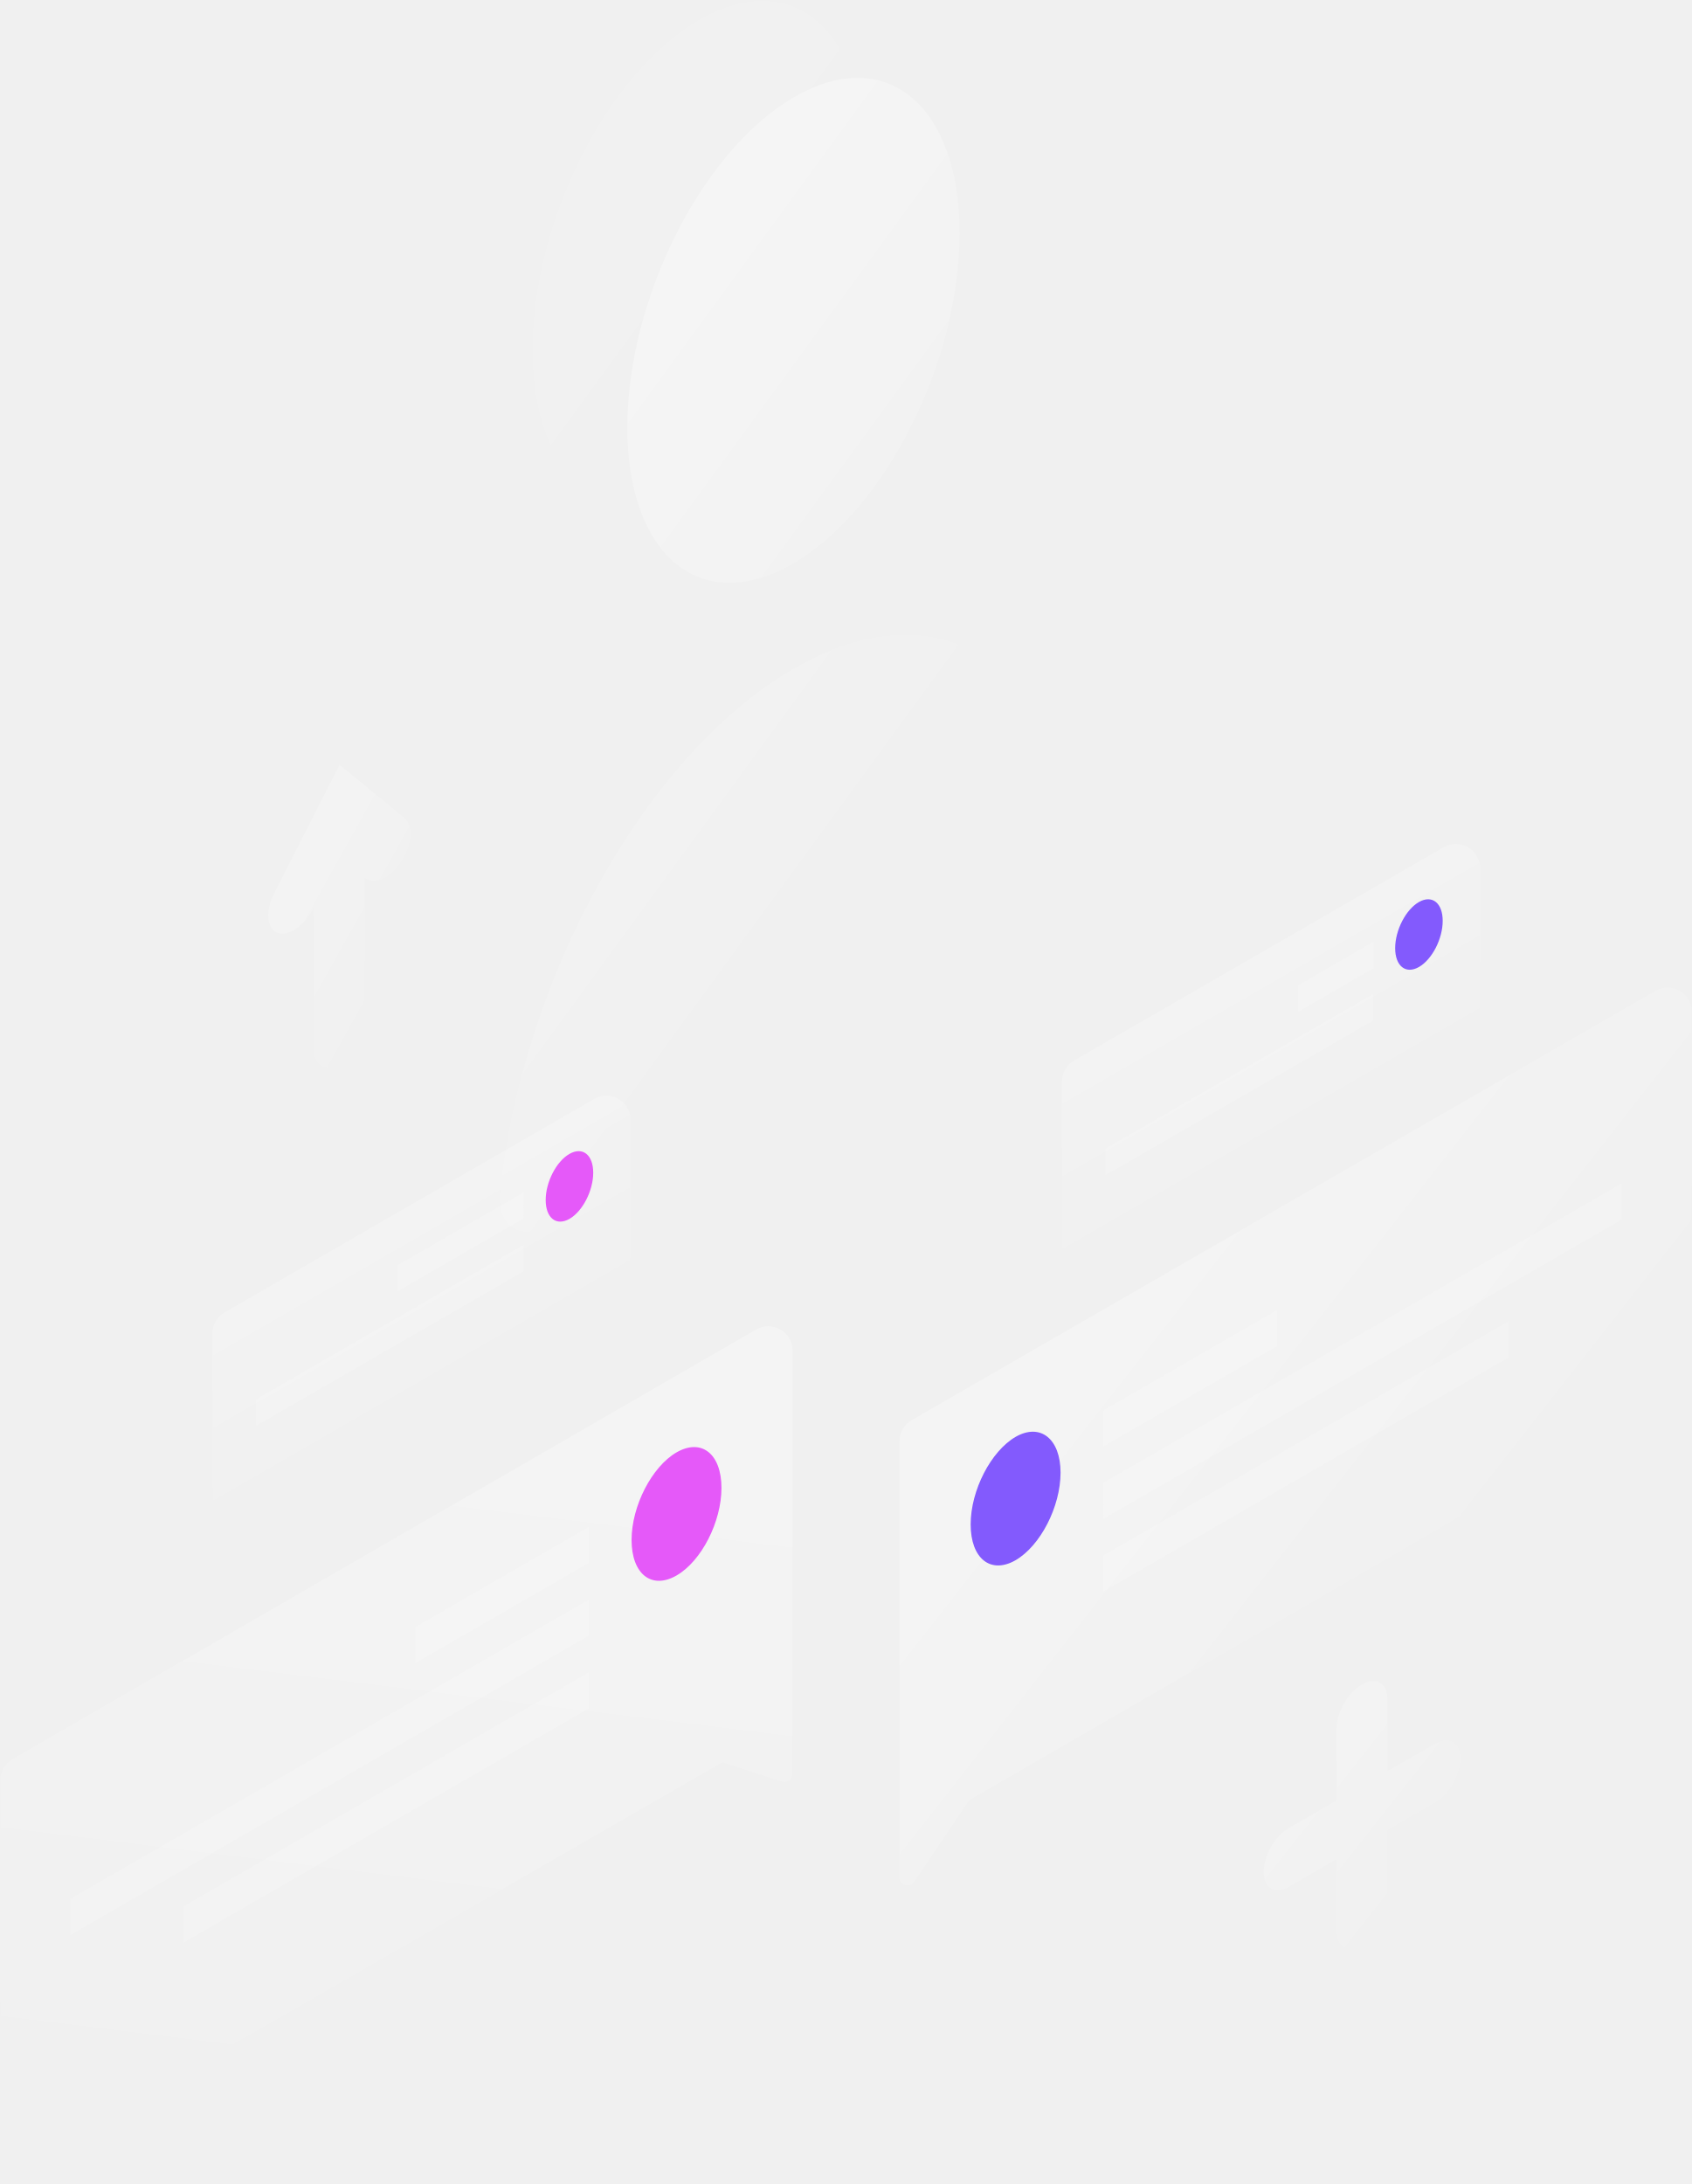
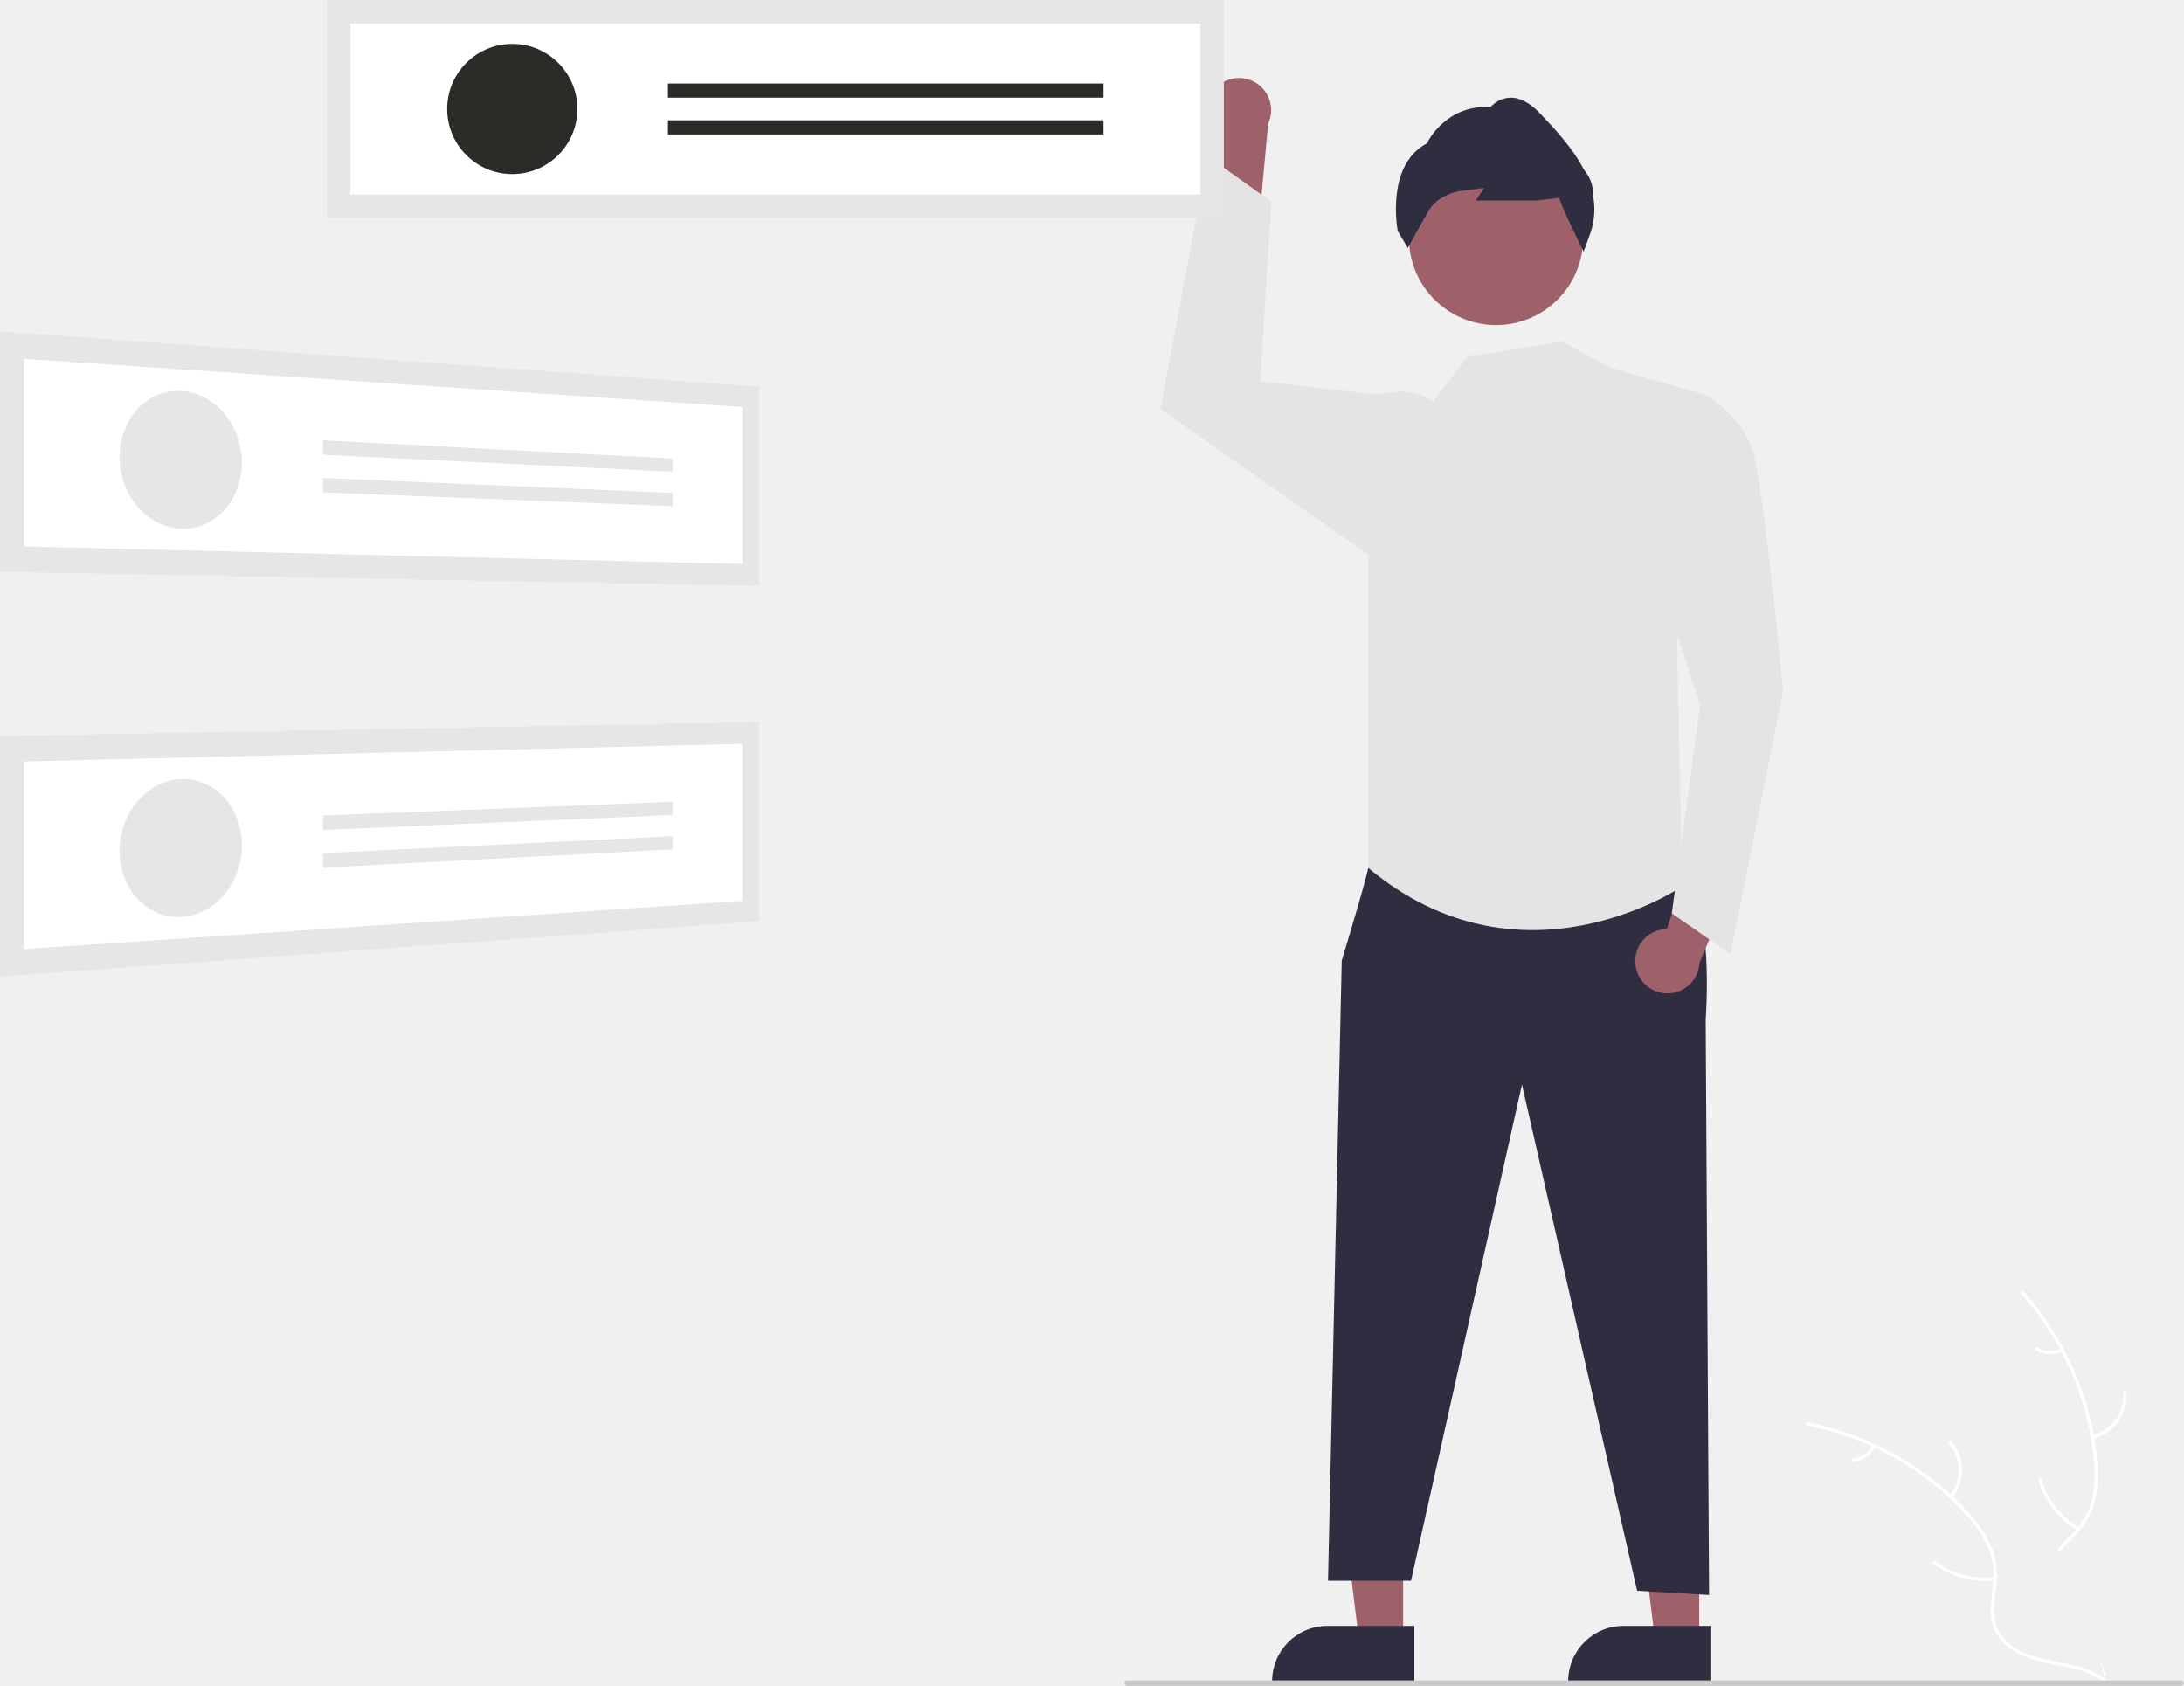
- <svg xmlns="http://www.w3.org/2000/svg" width="313" height="404" viewBox="0 0 313 404" fill="none">
-   <path opacity="0.5" d="M146.574 123.837C173.957 107.856 196.594 122.792 200.599 157.279C201.295 163.244 196.768 171.126 191.239 174.348L101.91 226.514C96.381 229.736 91.854 227.124 92.55 220.331C96.555 181.272 119.236 139.818 146.574 123.837Z" fill="url(#paint0_linear)" />
-   <path opacity="0.5" d="M116.058 79.073C116.058 102.892 129.814 114.126 146.792 104.198C163.77 94.27 177.526 66.968 177.526 43.149C177.526 19.331 163.77 8.096 146.792 18.024C129.814 27.953 116.058 55.255 116.058 79.073Z" fill="url(#paint1_linear)" />
-   <path opacity="0.07" d="M128.987 109.554C156.369 93.574 179.006 108.509 183.011 142.996C183.708 148.962 179.181 156.843 173.652 160.066L84.323 212.232C78.794 215.454 74.267 212.841 74.963 206.048C78.968 166.989 101.605 125.535 128.987 109.554Z" fill="url(#paint2_linear)" />
-   <path opacity="0.07" d="M98.471 64.791C98.471 88.61 112.227 99.844 129.205 89.916C146.183 79.988 159.939 52.686 159.939 28.867C159.939 5.048 146.183 -6.186 129.205 3.742C112.227 13.67 98.471 40.972 98.471 64.791Z" fill="url(#paint3_linear)" />
-   <path opacity="0.2" d="M39.31 246.651C39.31 245.049 40.164 243.569 41.551 242.768L109.941 203.271C112.93 201.544 116.668 203.702 116.668 207.154V239.708L39.31 284.384V246.651Z" fill="url(#paint4_linear)" />
-   <path d="M100.952 221.985C100.952 225.295 102.911 226.862 105.349 225.469C107.787 224.076 109.746 220.244 109.746 216.934C109.746 213.625 107.787 212.057 105.349 213.451C102.911 214.844 100.952 218.676 100.952 221.985Z" fill="#E559F9" />
-   <path opacity="0.15" d="M96.86 220.548L73.614 234.004V238.837L96.904 225.382L96.86 220.548Z" fill="#FEFEFE" />
-   <path opacity="0.15" d="M96.86 230.259L47.32 258.867V263.788L96.86 235.179V230.259Z" fill="#FEFEFE" />
-   <path opacity="0.2" d="M196.463 200.06C196.463 198.457 197.318 196.977 198.706 196.176L267.095 156.717C270.085 154.993 273.821 157.15 273.821 160.601V193.159L196.463 237.835V200.06Z" fill="url(#paint5_linear)" />
-   <path d="M258.105 175.393C258.105 178.703 260.064 180.27 262.502 178.877C264.94 177.483 266.899 173.651 266.899 170.342C266.899 167.033 264.94 165.465 262.502 166.859C260.064 168.252 258.105 172.084 258.105 175.393Z" fill="#835AFD" />
-   <path opacity="0.15" d="M254.144 174.174L240.126 182.273V187.194L254.144 179.094V174.174Z" fill="#FEFEFE" />
-   <path opacity="0.15" d="M254.013 183.884L204.473 212.493V217.413L254.013 188.805V183.884Z" fill="#FEFEFE" />
-   <path opacity="0.3" d="M146.614 249.832C146.616 246.378 142.878 244.219 139.887 245.946L2.284 325.416C0.897 326.216 0.043 327.695 0.042 329.296L-7.43479e-05 403.129L133.645 325.969L144.617 329.553C145.583 329.869 146.575 329.149 146.575 328.133L146.614 249.832Z" fill="url(#paint6_linear)" />
-   <path d="M116.842 284.863C116.842 291.177 120.542 294.095 125.156 291.438C129.771 288.782 133.471 281.51 133.471 275.24C133.471 268.926 129.771 266.009 125.156 268.665C120.586 271.321 116.842 278.593 116.842 284.863Z" fill="#E559F9" />
-   <path opacity="0.15" d="M108.919 282.425L76.792 300.975V307.68L108.919 289.131V282.425Z" fill="#FEFEFE" />
-   <path opacity="0.15" d="M108.919 295.88L12.973 351.268V357.974L108.919 302.586V295.88Z" fill="#FEFEFE" />
-   <path opacity="0.15" d="M108.919 309.335L33.912 352.662V359.367L108.919 316.041V309.335Z" fill="#FEFEFE" />
-   <path opacity="0.3" d="M166.424 266.593C166.425 264.992 167.28 263.512 168.667 262.712L306.27 183.284C309.26 181.558 312.997 183.717 312.996 187.17L312.956 255.819L179.311 332.979L169.118 348.084C168.293 349.307 166.384 348.722 166.384 347.248L166.424 266.593Z" fill="url(#paint7_linear)" />
-   <path d="M196.202 272.41C196.202 278.723 192.458 285.952 187.887 288.608C183.273 291.264 179.572 288.303 179.572 281.989C179.572 275.675 183.316 268.447 187.887 265.791C192.458 263.178 196.202 266.139 196.202 272.41Z" fill="#835AFD" />
-   <path opacity="0.15" d="M204.125 260.87L236.252 242.321V249.026L204.125 267.576V260.87Z" fill="#FEFEFE" />
-   <path opacity="0.15" d="M204.081 274.282L300.027 218.894V225.6L204.125 280.988L204.081 274.282Z" fill="#FEFEFE" />
-   <path opacity="0.15" d="M204.081 287.737L279.088 244.411V251.116L204.081 294.443V287.737Z" fill="#FEFEFE" />
-   <path opacity="0.2" d="M251.967 311.599C249.355 313.08 247.266 316.738 247.266 319.786V333.067L238.472 338.118C235.86 339.598 233.771 343.256 233.771 346.26C233.771 349.265 235.86 350.484 238.472 349.004L247.266 343.909V357.19C247.266 360.195 249.355 361.414 251.967 359.933C254.579 358.453 256.669 354.795 256.669 351.791V338.51L265.462 333.459C268.074 331.978 270.164 328.32 270.164 325.316C270.164 322.311 268.074 321.092 265.462 322.572L256.669 327.624V314.343C256.712 311.295 254.579 310.075 251.967 311.599Z" fill="url(#paint8_linear)" />
-   <path opacity="0.2" d="M62.818 141.472L50.716 165.247C49.061 168.513 49.322 171.779 51.325 172.563C53.328 173.347 56.288 171.3 57.942 168.034L58.073 167.729V194.117C58.073 197.122 60.162 198.341 62.774 196.86C65.386 195.336 67.476 191.722 67.476 188.718V162.33L67.606 162.461C69.26 163.81 72.264 162.417 74.223 159.325C76.226 156.234 76.487 152.663 74.833 151.313L62.818 141.472Z" fill="url(#paint9_linear)" />
-   <defs>
-     <linearGradient id="paint0_linear" x1="33.618" y1="97.776" x2="144.84" y2="178.888" gradientUnits="userSpaceOnUse">
-       <stop stop-color="white" />
-       <stop offset="1" stop-color="white" stop-opacity="0" />
-     </linearGradient>
-     <linearGradient id="paint1_linear" x1="90.288" y1="19.891" x2="201.51" y2="101.002" gradientUnits="userSpaceOnUse">
-       <stop stop-color="white" />
-       <stop offset="1" stop-color="white" stop-opacity="0" />
-     </linearGradient>
-     <linearGradient id="paint2_linear" x1="16.023" y1="83.489" x2="127.245" y2="164.601" gradientUnits="userSpaceOnUse">
-       <stop stop-color="white" />
-       <stop offset="1" stop-color="white" stop-opacity="0" />
-     </linearGradient>
-     <linearGradient id="paint3_linear" x1="72.693" y1="5.603" x2="183.915" y2="86.714" gradientUnits="userSpaceOnUse">
-       <stop stop-color="white" />
-       <stop offset="1" stop-color="white" stop-opacity="0" />
-     </linearGradient>
-     <linearGradient id="paint4_linear" x1="69.27" y1="226.769" x2="86.727" y2="257.005" gradientUnits="userSpaceOnUse">
-       <stop stop-color="white" />
-       <stop offset="1" stop-color="white" stop-opacity="0" />
-     </linearGradient>
-     <linearGradient id="paint5_linear" x1="226.423" y1="180.183" x2="243.88" y2="210.419" gradientUnits="userSpaceOnUse">
-       <stop stop-color="white" />
-       <stop offset="1" stop-color="white" stop-opacity="0" />
-     </linearGradient>
-     <linearGradient id="paint6_linear" x1="83.661" y1="244.547" x2="64.699" y2="398.299" gradientUnits="userSpaceOnUse">
-       <stop stop-color="white" />
-       <stop offset="1" stop-color="white" stop-opacity="0" />
-     </linearGradient>
-     <linearGradient id="paint7_linear" x1="198.387" y1="233.403" x2="274.093" y2="292.664" gradientUnits="userSpaceOnUse">
-       <stop stop-color="white" />
-       <stop offset="1" stop-color="white" stop-opacity="0" />
-     </linearGradient>
-     <linearGradient id="paint8_linear" x1="242.889" y1="328.562" x2="265.686" y2="346.549" gradientUnits="userSpaceOnUse">
-       <stop stop-color="white" />
-       <stop offset="1" stop-color="white" stop-opacity="0" />
-     </linearGradient>
-     <linearGradient id="paint9_linear" x1="54.215" y1="165.456" x2="76.298" y2="177.763" gradientUnits="userSpaceOnUse">
-       <stop stop-color="white" />
-       <stop offset="1" stop-color="white" stop-opacity="0" />
-     </linearGradient>
-   </defs>
+ <svg xmlns="http://www.w3.org/2000/svg" id="be34d63a-2a95-4bd2-af54-2c2873c77044" data-name="Layer 1" width="789.382" height="609.376" viewBox="0 0 789.382 609.376">
+   <path d="M981.309,673.983c-3.318-26.678-19.851-52.964-45.294-61.646a123.863,123.863,0,0,1-.006,85.04c-3.91,10.575-9.359,21.93-5.682,32.589,2.288,6.632,7.886,11.706,14.142,14.879,6.257,3.173,13.202,4.685,20.059,6.167l1.35,1.116C976.763,727.547,984.626,700.661,981.309,673.983Z" transform="translate(-205.3091 -145.312)" fill="#f0f0f0" />
+   <path d="M935.762,612.842a105.87,105.87,0,0,1,26.319,59.583,45.591,45.591,0,0,1-.519,14.275,26.149,26.149,0,0,1-6.503,12.128c-2.931,3.221-6.303,6.175-8.4,10.052a16.011,16.011,0,0,0-.782,13.071c1.852,5.311,5.501,9.64,9.218,13.749,4.126,4.563,8.484,9.236,10.238,15.285.213.733,1.337.36,1.125-.371C963.406,740.091,953.19,734.113,948.318,724.635c-2.273-4.423-3.228-9.558-1.096-14.227,1.864-4.083,5.338-7.133,8.334-10.368a27.902,27.902,0,0,0,6.801-11.622,42.148,42.148,0,0,0,1.066-14.203,102.713,102.713,0,0,0-7.502-31.213,107.747,107.747,0,0,0-19.374-31.048c-.507-.567-1.287.325-.784.889Z" transform="translate(-205.3091 -145.312)" fill="#fff" />
+   <path d="M961.762,665.255a15.884,15.884,0,0,0,12.091-16.639c-.06-.76-1.244-.702-1.184.059A14.708,14.708,0,0,1,961.391,664.13c-.742.176-.366,1.3.371,1.125Z" transform="translate(-205.3091 -145.312)" fill="#fff" />
+   <path d="M956.76,697.392a30.615,30.615,0,0,1-13.671-17.632c-.215-.732-1.34-.36-1.125.371A31.844,31.844,0,0,0,956.227,698.45c.657.39,1.186-.671.533-1.058Z" transform="translate(-205.3091 -145.312)" fill="#fff" />
+   <path d="M950.181,632.746a8.991,8.991,0,0,1-8.52-.433c-.652-.398-1.18.663-.533,1.058a10.075,10.075,0,0,0,9.425.499.612.612,0,0,0,.377-.748.595.595,0,0,0-.748-.377Z" transform="translate(-205.3091 -145.312)" fill="#fff" />
+   <path d="M858.461,659.988c.4.26.8.52,1.2.79A118.405,118.405,0,0,1,874.801,672.598c.37.33.74.67,1.1,1.01a124.827,124.827,0,0,1,27.11,37.11,121.222,121.222,0,0,1,6.64,17.18c2.45,8.13,4.46,17.14,9.31,23.79a20.796,20.796,0,0,0,1.62,2h43.83c.1-.05.2-.09.3-.14l1.75.08c-.07-.31-.15-.63-.22-.94-.04-.18-.09-.36-.13-.54-.03-.12-.06-.24-.08-.35-.01-.04-.02-.08-.03-.11-.02-.11-.05-.21-.07-.31q-.66-2.685-1.36-5.37c0-.01,0-.01-.01-.02-3.59-13.63-8.35-27.08-15-39.38-.2-.37-.4-.75-.62-1.12a115.674,115.674,0,0,0-10.39-15.76,102.26,102.26,0,0,0-6.81-7.79,85.037,85.037,0,0,0-21.28-15.94c-15.72-8.3-33.92-11.48-50.72-6.41C859.311,659.718,858.891,659.848,858.461,659.988Z" transform="translate(-205.3091 -145.312)" fill="#f0f0f0" />
+   <path d="M858.559,660.544a105.87,105.87,0,0,1,56.888,31.728,45.592,45.592,0,0,1,8.181,11.71,26.149,26.149,0,0,1,2.109,13.599c-.401,4.336-1.314,8.725-.655,13.084a16.011,16.011,0,0,0,7.245,10.907c4.676,3.126,10.197,4.385,15.638,5.429,6.042,1.159,12.335,2.267,17.377,6.04.611.457,1.285-.517.675-.974-8.773-6.566-20.529-5.188-30.126-9.823-4.478-2.163-8.332-5.688-9.441-10.699-.97-4.382-.033-8.909.412-13.296a27.902,27.902,0,0,0-1.567-13.374,42.148,42.148,0,0,0-7.7-11.981A102.712,102.712,0,0,0,892.813,672.488a107.747,107.747,0,0,0-34.163-13.126c-.746-.148-.832,1.035-.091,1.182Z" transform="translate(-205.3091 -145.312)" fill="#fff" />
+   <path d="M910.875,686.739a15.884,15.884,0,0,0-.364-20.565c-.506-.57-1.416.189-.91.76a14.708,14.708,0,0,1,.299,19.13c-.486.587.491,1.259.974.675Z" transform="translate(-205.3091 -145.312)" fill="#fff" />
+   <path d="M926.23,715.41a30.615,30.615,0,0,1-21.531-5.847c-.613-.455-1.286.52-.675.974a31.844,31.844,0,0,0,22.418,6.039c.759-.084.543-1.25-.212-1.166Z" transform="translate(-205.3091 -145.312)" fill="#fff" />
+   <path d="M882.055,667.755a8.991,8.991,0,0,1-7.064,4.785c-.76.075-.543,1.24.212,1.166a10.075,10.075,0,0,0,7.826-5.276.612.612,0,0,0-.15-.824.595.595,0,0,0-.824.15Z" transform="translate(-205.3091 -145.312)" fill="#fff" />
+   <path d="M644.013,177.913a11.554,11.554,0,0,0,3.482,17.371l-6.756,40.498,19.502-8.655,3.426-37.131A11.616,11.616,0,0,0,644.013,177.913Z" transform="translate(-205.3091 -145.312)" fill="#9e616a" />
+   <polygon points="614.147 592.883 598.201 592.882 590.615 531.376 614.15 531.377 614.147 592.883" fill="#9e616a" />
+   <path d="M823.523,753.652l-51.417-.002V753a20.014,20.014,0,0,1,20.013-20.012h.001l31.404.001Z" transform="translate(-205.3091 -145.312)" fill="#2f2e41" />
+   <polygon points="507.147 592.883 491.201 592.882 483.615 531.376 507.15 531.377 507.147 592.883" fill="#9e616a" />
+   <path d="M716.523,753.652l-51.417-.002V753a20.014,20.014,0,0,1,20.013-20.012h.001l31.404.001Z" transform="translate(-205.3091 -145.312)" fill="#2f2e41" />
+   <path d="M705.809,451.188l-5.96,7.839s-.54,3.661-9.58,33.486L685.309,716.688h30l40.1-179.366,41.618,182.965,26.006,1.534-1.223-207.959s3.285-42.783-8.358-50.728S705.809,451.188,705.809,451.188Z" transform="translate(-205.3091 -145.312)" fill="#2f2e41" />
+   <circle cx="540.732" cy="86.013" r="31.48" fill="#9e616a" />
+   <path d="M777.711,236.253l-.52-1.04c-.804-1.608-7.46-14.975-8.296-18.412l-8.377.985-21.815.003,3.031-4.547-8.014,1.045a18.393,18.393,0,0,0-8.167,3.078,12.513,12.513,0,0,0-3.704,3.819c-2.863,4.902-7.237,12.921-7.281,13.001l-.418.767-3.635-6.114c-.048-.237-4.552-23.731,10.522-31.699.778-1.579,7.403-14,23.061-13.162a9.927,9.927,0,0,1,6.749-3.355c3.576-.187,7.288,1.692,11.015,5.606,4.952,5.199,11.733,12.319,15.835,20.225l1.132,1.614a12.723,12.723,0,0,1,2.264,7.899,26.372,26.372,0,0,1-.899,13.453Z" transform="translate(-205.3091 -145.312)" fill="#2f2e41" />
+   <path d="M770.027,268.729l17.42,9.628,34.218,9.581L811.451,377.483l1.858,88.205s-57.921,39.678-113.46-6.661V348.003l3.286-60.065s13.29-3.776,19.983,2.737l12.692-16.487Z" transform="translate(-205.3091 -145.312)" fill="#e4e4e4" />
+   <polygon points="505.5 150.876 497.825 142.626 455.531 137.835 459.5 72.876 436.441 56.426 419.5 147.876 497.758 202.691 505.5 150.876" fill="#e4e4e4" />
+   <path d="M796.542,494.836a11.554,11.554,0,0,1,11.22-13.71l13.021-38.938,13.167,16.788-14.384,34.403a11.616,11.616,0,0,1-23.025,1.458Z" transform="translate(-205.3091 -145.312)" fill="#9e616a" />
+   <path d="M808.809,298.188l12.855-10.25s13.145,7.25,17.145,20.25,11,87,11,87l-19,95-21.248-14.736,10.248-75.264-18-55Z" transform="translate(-205.3091 -145.312)" fill="#e4e4e4" />
+   <rect x="118.143" width="324.202" height="78.782" fill="#e6e6e6" />
+   <path d="M331.958,215.587H639.148V153.819H331.958Z" transform="translate(-205.3091 -145.312)" fill="#fff" />
+   <circle cx="185.159" cy="39.391" r="23.532" fill="#2b2c28" />
+   <rect x="241.432" y="30.183" width="157.429" height="5.116" fill="#2b2c28" />
+   <rect x="241.432" y="43.484" width="157.429" height="5.116" fill="#2b2c28" />
+   <path id="b9910470-ced5-4346-b4bb-f41b58844e24" data-name="Rectangle 1" d="M205.309,265.054l274.314,20.009v72.024l-274.314-5.094Z" transform="translate(-205.3091 -145.312)" fill="#e6e6e6" />
+   <path id="bc7e8449-b99b-4317-a70a-91d17db61b29" data-name="Path 1" d="M213.95,342.818l259.684,6.351V292.437L213.95,275.021Z" transform="translate(-205.3091 -145.312)" fill="#fff" />
+   <path id="a430bd6b-b2b0-4af3-a079-7f5fd15b0624" data-name="Ellipse 1" d="M270.946,286.623a20.649,20.649,0,0,1,8.555,2.477,23.816,23.816,0,0,1,6.916,5.703,26.934,26.934,0,0,1,4.627,8.072,28.228,28.228,0,0,1,1.69,9.644,26.934,26.934,0,0,1-1.69,9.489,23.921,23.921,0,0,1-4.627,7.653,20.886,20.886,0,0,1-6.916,5.07,19.407,19.407,0,0,1-8.555,1.694,20.486,20.486,0,0,1-8.652-2.223,23.603,23.603,0,0,1-7.138-5.611,26.824,26.824,0,0,1-4.849-8.192,28.217,28.217,0,0,1-1.785-9.9,26.893,26.893,0,0,1,1.785-9.742,23.776,23.776,0,0,1,4.85-7.745,20.739,20.739,0,0,1,7.138-4.958A19.396,19.396,0,0,1,270.946,286.623Z" transform="translate(-205.3091 -145.312)" fill="#e6e6e6" />
+   <path id="af019097-0949-417a-9d8d-f710312ce60c" data-name="Rectangle 2" d="M322.037,304.444l126.389,6.586v4.787L322.037,309.677Z" transform="translate(-205.3091 -145.312)" fill="#e6e6e6" />
+   <path id="f94f3612-92b8-42d6-ae14-2a9ea684588e" data-name="Rectangle 3" d="M322.037,318.051,448.426,323.477v4.787L322.037,323.284Z" transform="translate(-205.3091 -145.312)" fill="#e6e6e6" />
+   <path id="bb553635-e14d-4b1e-b72c-855829e3ad86" data-name="Rectangle 4" d="M205.309,411.367l274.314-5.093v72.024l-274.314,20.009Z" transform="translate(-205.3091 -145.312)" fill="#e6e6e6" />
+   <path id="e92d7e39-9dcb-4c0c-b0b9-55aac094bc0c" data-name="Path 2" d="M213.95,488.339l259.684-17.417V414.196l-259.684,6.351Z" transform="translate(-205.3091 -145.312)" fill="#fff" />
+   <path id="f8649409-803b-4d56-993a-4da6ceb3c345" data-name="Ellipse 2" d="M248.54,451.712a28.181,28.181,0,0,1,2.184-9.82,26.498,26.498,0,0,1,5.167-7.941,23.201,23.201,0,0,1,7.34-5.246,20.243,20.243,0,0,1,8.712-1.781,19.443,19.443,0,0,1,8.458,2.13,21.183,21.183,0,0,1,6.69,5.422,24.319,24.319,0,0,1,4.308,7.891,27.209,27.209,0,0,1,1.309,9.581,28.197,28.197,0,0,1-2.068,9.568,26.626,26.626,0,0,1-4.94,7.852,23.417,23.417,0,0,1-7.128,5.36,20.389,20.389,0,0,1-8.635,2.043,19.415,19.415,0,0,1-8.574-1.882,21.027,21.027,0,0,1-6.916-5.329,24.184,24.184,0,0,1-4.522-8.005A27.176,27.176,0,0,1,248.54,451.712Z" transform="translate(-205.3091 -145.312)" fill="#e6e6e6" />
+   <path id="f70c4d59-0dd2-4f0b-ba41-17bf719deab5" data-name="Rectangle 5" d="M322.037,440.077l126.389-4.98v4.787L322.037,445.309Z" transform="translate(-205.3091 -145.312)" fill="#e6e6e6" />
+   <path id="ba176e8f-fd02-45f1-a5f1-dcef4bb8b7ed" data-name="Rectangle 6" d="M322.037,453.682l126.389-6.14v4.787L322.037,458.916Z" transform="translate(-205.3091 -145.312)" fill="#e6e6e6" />
+   <path d="M993.691,754.688h-381a1,1,0,0,1,0-2h381a1,1,0,0,1,0,2Z" transform="translate(-205.3091 -145.312)" fill="#cacaca" />
</svg>
